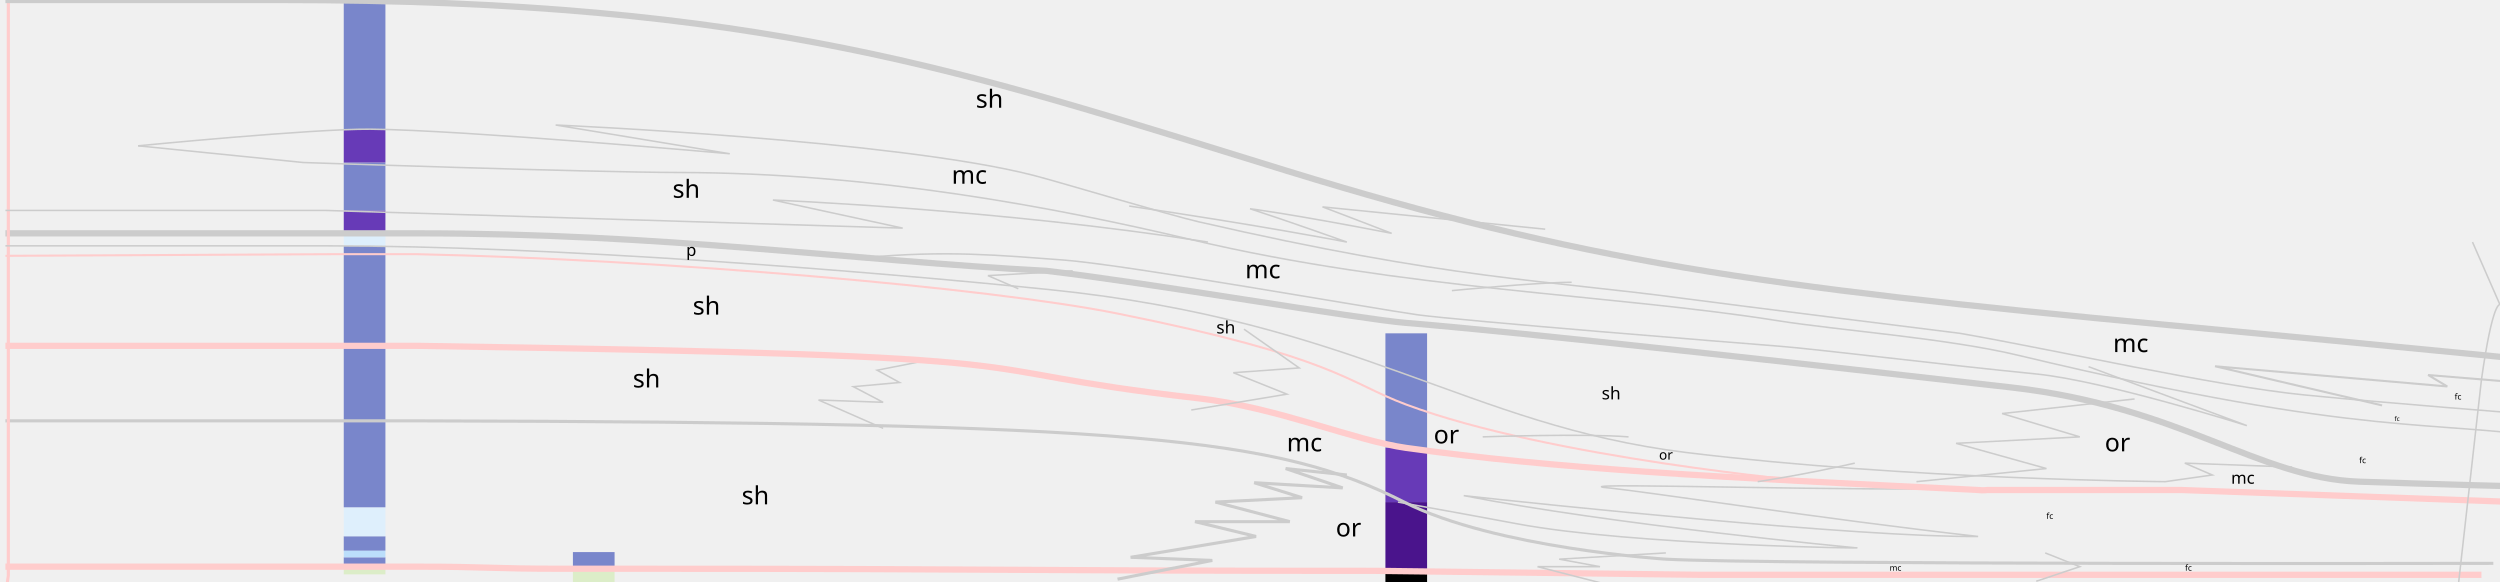
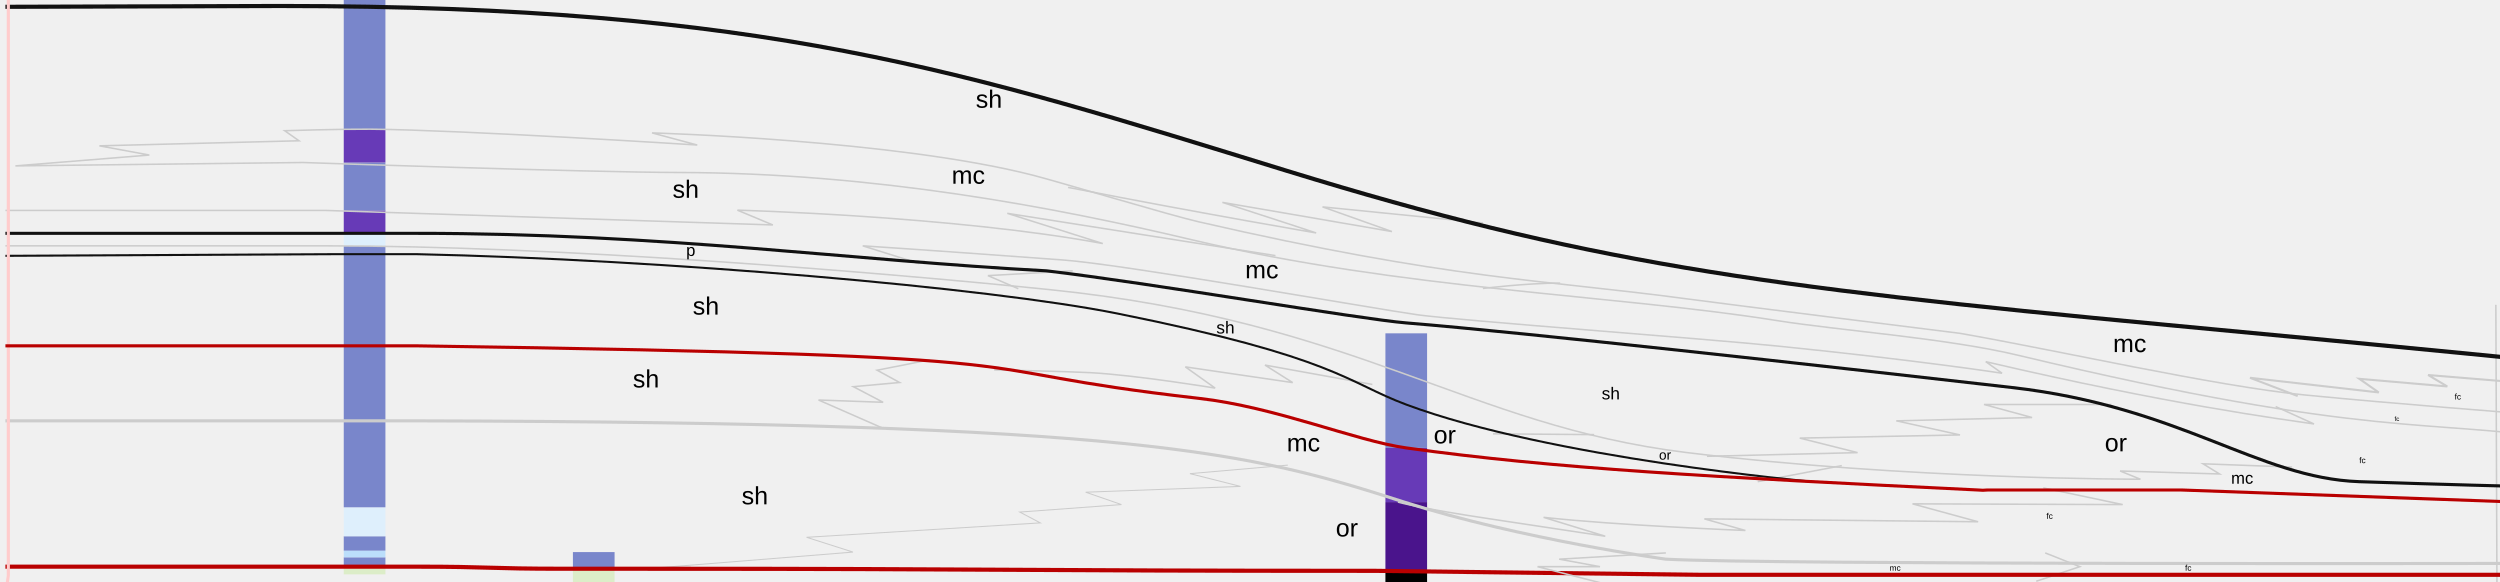
- <svg xmlns="http://www.w3.org/2000/svg" version="1.1" id="Layer_1" x="0px" y="0px" width="1200px" height="279px" viewBox="0 0 1200 279" enable-background="new 0 0 1200 279" xml:space="preserve">
-   <g id="Layer_1_1_">
+ <svg xmlns="http://www.w3.org/2000/svg" id="Layer_1" data-name="Layer 1" width="1200" height="279" viewBox="0 0 1200 279">
+   <g id="Layer_1-2" data-name="Layer 1">
    <g>
-       <g transform="translate(165, 5)">
-         <g>
-           <g>
-             <rect y="267" fill="#DCEDC8" width="20" height="3.7" />
-             <rect y="262.5" fill="#7986CB" width="20" height="4.5" />
-             <rect y="259.2" fill="#BBDEFB" width="20" height="3.3" />
-             <rect y="252.4" fill="#7986CB" width="20" height="6.9" />
-             <rect y="238.5" fill="#DEEFFC" width="20" height="13.9" />
-             <rect y="113" fill="#7986CB" width="20" height="125.5" />
-             <rect y="107" fill="#DEEFFC" width="20" height="6" />
-             <rect y="96" fill="#673AB7" width="20" height="11" />
-             <rect y="73" fill="#7986CB" width="20" height="23" />
-             <rect y="57" fill="#673AB7" width="20" height="16" />
-             <rect y="-21" fill="#7986CB" width="20" height="78" />
-           </g>
-         </g>
+       <g>
+         <rect x="165" y="272" width="20" height="3.7" fill="#dcedc8" />
+         <rect x="165" y="267.5" width="20" height="4.5" fill="#7986cb" />
+         <rect x="165" y="264.2" width="20" height="3.3" fill="#bbdefb" />
+         <rect x="165" y="257.4" width="20" height="6.9" fill="#7986cb" />
+         <rect x="165" y="243.5" width="20" height="13.9" fill="#deeffc" />
+         <rect x="165" y="118" width="20" height="125.5" fill="#7986cb" />
+         <rect x="165" y="112" width="20" height="6" fill="#deeffc" />
+         <rect x="165" y="101" width="20" height="11" fill="#673ab7" />
+         <rect x="165" y="78" width="20" height="23" fill="#7986cb" />
+         <rect x="165" y="62" width="20" height="16" fill="#673ab7" />
+         <rect x="165" y="-16" width="20" height="78" fill="#7986cb" />
      </g>
-       <g transform="translate(275, 270)">
-         <g>
-           <g>
-             <rect y="3" fill="#DCEDC8" width="20" height="10" />
-             <rect y="-5" fill="#7986CB" width="20" height="8" />
-           </g>
-         </g>
+       <g>
+         <rect x="275" y="273" width="20" height="10" fill="#dcedc8" />
+         <rect x="275" y="265" width="20" height="8" fill="#7986cb" />
      </g>
-       <g transform="translate(665, 165)">
-         <g>
-           <g>
-             <rect y="109" width="20" height="7.8" />
-             <rect y="76" fill="#4A148C" width="20" height="33" />
-             <rect y="50" fill="#673AB7" width="20" height="26" />
-             <rect y="-5" fill="#7986CB" width="20" height="55" />
-           </g>
-         </g>
+       <g>
+         <rect x="665" y="274" width="20" height="7.8" />
+         <rect x="665" y="241" width="20" height="33" fill="#4a148c" />
+         <rect x="665" y="215" width="20" height="26" fill="#673ab7" />
+         <rect x="665" y="160" width="20" height="55" fill="#7986cb" />
      </g>
    </g>
  </g>
  <g id="Lines">
+     <polyline points="819.347 219.019 891.637 217.263 863.881 210.288 940.8 208.767 910.206 202 975.395 200.417 952.313 194.157 1013.529 194.157" fill="none" stroke="#ccc" stroke-width="0.75" />
+     <path d="M477.211,177.539s34.891.725,46.032,1.33c22.632,1.229,60.03,7.42,60.03,7.42L568.963,176.1l51.534,7.55-13.306-8.413,51.552,9.295" fill="none" stroke="#ccc" stroke-width="0.75" />
+     <polyline points="310 273 409.413 265 387.163 257.908 499.343 250.988 489.505 245.792 538.279 242.198 521.121 236.257 595.417 233.475 571.178 227.346 618.15 223.256" fill="none" stroke="#ccc" stroke-width="0.5" />
+     <path d="M488.8,138.6l-14.6-6.3,40.7-2.3" fill="none" stroke="#ccc" stroke-width="0.75" />
+     <path d="M2.6,118H156.1c111,0,260.8,12.2,347.5,21,148.7,15.2,200.2,65.2,305.8,78.2,105.9,13,218,12.834,218,12.834l-9.747-3.96,47.73,1.433-7.93-4.884,42.75,1.577" fill="none" stroke="#ccc" stroke-width="0.75" />
+     <path d="M1198.006,146.3l.567,145.206" fill="none" stroke="#ccc" stroke-width="0.75" />
+     <path d="M716.631,208.236l48.542.383" fill="none" stroke="#ccc" stroke-width="0.75" />
    <g>
-       <path fill="none" stroke="#FFCCCC" d="M2.6,122.8L161,122h39c118.8,2.6,274.7,16.1,336.4,28.5c105,21.1,110.1,33.1,138.6,43.7    c69.2,25.8,194.8,37,194.8,37" />
-       <path fill="none" stroke="#CCCCCC" stroke-width="3" d="M2.6,112H161h39c119.1,0,208,13,302.3,18c49.5,5.8,150.5,23.2,172.7,25    c56.6,4.6,197.3,20.3,290.7,31c81.4,9.3,118.2,43.5,166.7,45.2c73.2,2.5,149.1,4,149.1,4" />
-       <path fill="none" stroke="#FFCCCC" stroke-width="3" d="M2.6,272H161h39c35,0,35,1,70,1h40l0,0c175,0,175,1,350,1l155.6,1.9h375.5    " />
-       <path fill="none" stroke="#CCCCCC" stroke-width="1.5" d="M2.6,202H161h39c346.4,0.8,412.8,8,474,39    c43.8,22.2,125.6,27.4,125.6,27.4c50.1,2.7,397.2,2,397.2,2" />
-       <path fill="none" stroke="#CCCCCC" stroke-width="0.75" d="M949.5,234.2c-51.9,2-191.1-2.7-180.2-0.3    c21.9,2.1,105.2,15.2,180.2,23.6c-56.3,0.6-211.7-15.7-246.9-19.6c71.3,14,187.7,25,187.7,25c13.3,0.6-107.3-1.1-162.2-11.5    C694.9,245.2,671,241,671,241" />
-       <polyline fill="none" stroke="#CCCCCC" stroke-width="0.75" points="423.9,205.6 392.9,192 423.9,193.1 409.6,185.6 431.8,183.6     421,177.7 446.3,172.7   " />
-       <polyline fill="none" stroke="#CCCCCC" stroke-width="0.75" points="782.8,283.5 738,272 768,272 748.4,268.4 799.6,265.4   " />
-       <path fill="none" stroke="#FFCCCC" stroke-width="1.5" d="M604.8,347.9" />
-       <path fill="none" stroke="#FFCCCC" stroke-width="1.5" d="M47.7,343.6c0,0-45.2-34.9-43.7-37.2s-6.2,10.9,0-30.1v-288" />
+       <path d="M843.7,231.2l40.362-7.709" fill="none" stroke="#ccc" stroke-width="0.75" />
+       <path d="M940.8,160c44.9,7.8,122.7,25.4,165.6,29.6s101.7,8.7,101.7,8.7" fill="none" stroke="#ccc" stroke-width="0.75" />
+       <path d="M2.6,101H156.1l214.848,6.974-17-7.1s103.644,2.784,175.418,16.033L483.5,102.392s105.066,16.551,128.725,20.3" fill="none" stroke="#ccc" stroke-width="0.75" />
+       <path d="M512.657,89.946c69.892,13.6,119.1,21.86,119.1,21.86s-27.311-8.969-45.011-14.669l81.393,14.013L634.8,99.3l76.992,7.706" fill="none" stroke="#ccc" stroke-width="0.75" />
+       <path d="M1233.6,211.4c-67.1-10.8-94.1,0-264.6-40.8-34.5-8.3-86.6-12-115.9-16.7-78.5-12.5-179.7-14.8-281.4-38.9C505.9,99.4,419.4,83,326.2,82.8,281.1,82.7,145.5,78,145.5,78L7.394,79.628l64.283-5.2L47.7,70l95.823-2.426-6.872-4.835S163.8,61.9,177.8,62c44.7.4,156.879,7.612,156.879,7.612l-21.7-5.819S429.7,67.1,496.2,84.2c12.1,3.1,65.6,19.2,79.3,22.3,121,27.8,166,27.8,233,36.8,23.2,3.1,132.3,16.7,132.3,16.7" fill="none" stroke="#ccc" stroke-width="0.75" />
+       <path d="M441.3,126.537,414.107,118c28.682,1.873,66.393,4.6,96.193,6.8s148.8,23.3,170.1,26.3c21.4,2.9,136.291,11.311,172.742,15,67.837,6.865,107.833,13.051,107.833,13.051l-7.811-5.55c87.872,20.557,142.4,27.683,157.56,29.9l-18.4-8.345" fill="none" stroke="#ccc" stroke-width="0.75" />
+       <polyline points="1102.88 190.103 1079.996 181.338 1141.804 188.377 1132.45 181.824 1174.7 185.5 1165.5 180 1203.1 183.1" fill="none" stroke="#ccc" />
+       <path d="M2.6,3.27l131.967-.393C368.167,2.877,462.7,34.3,617.7,82c142,43.7,226,55.5,422.8,74,118.6,11.1,193.2,18.6,193.2,18.6" fill="none" stroke="#111" stroke-width="2" />
    </g>
-     <polyline fill="none" stroke="#CCCCCC" stroke-width="1.5" points="536.4,278 581.9,269 542.7,267.5 602.9,257.5 573.6,250.4    619.1,250.4 583.4,241 625,238.9 602,231.7 644.5,234.2 617.1,224.9 646.5,228  " />
-     <path fill="none" stroke="#FFCCCC" stroke-width="3" d="M1208.1,241l-161-5.8H954c0,0-2.2,0.3-4.5,0C821.8,229,745.7,224.9,675,215   c-24.4-3.4-62.5-19.6-99.6-23.8C444.7,176.3,536.4,171,200,166h-39H2.6" />
-     <path fill="none" stroke="#CCCCCC" stroke-width="3" d="M869.8,327.9" />
-     <polyline fill="none" stroke="#CCCCCC" stroke-width="0.75" points="571.8,196.8 617.7,189.2 592,178.9 623.6,176.6 597.1,158  " />
-     <polyline fill="none" stroke="#CCCCCC" stroke-width="0.75" points="919.9,231.2 982.3,224.9 938.9,212.8 998.3,209.7 961,198.5    1024.6,191.5  " />
-     <path fill="none" stroke="#CCCCCC" stroke-width="0.75" d="M488.8,138.6l-14.6-6.3l40.7-2.3" />
-     <path fill="none" stroke="#CCCCCC" stroke-width="0.75" d="M2.6,118h153.5c111,0,260.8,12.2,347.5,21   c148.7,15.2,200.2,65.2,305.8,78.2c105.9,13,229.9,14,229.9,14l22.6-3.2l-13.2-5.7l51.5,1.9" />
-     <path fill="none" stroke="#CCCCCC" stroke-width="0.75" d="M1186.8,116.2l13.2,30.1c0,0-3.4-2.8-8.9,35.9l-12.9,114.7" />
-     <path fill="#FFFFFF" stroke="#000000" stroke-miterlimit="10" d="M343,205.6" />
-     <path fill="#FFFFFF" stroke="#000000" stroke-miterlimit="10" d="M361.8,78" />
-     <path fill="none" stroke="#FFCCCC" stroke-width="1.5" d="M777.9,267.3" />
-     <path fill="none" stroke="#CCCCCC" stroke-width="0.75" d="M711.7,209.7c0,0,49.1-1.7,70,0" />
+     <polyline points="977.4 279 998.3 272 981.7 265.4" fill="none" stroke="#ccc" stroke-width="0.75" />
+     <path d="M711.792,138.464s20.51-2.582,37.11-2.582" fill="none" stroke="#ccc" stroke-width="0.75" />
    <g>
-       <path fill="none" stroke="#CCCCCC" stroke-width="0.75" d="M843.7,231.2c0,0,21.8-3.2,46.6-8.9" />
-       <path fill="none" stroke="#CCCCCC" stroke-width="0.75" d="M940.8,160c44.9,7.8,122.7,25.4,165.6,29.6    c42.9,4.2,101.7,8.7,101.7,8.7" />
-       <path fill="none" stroke="#CCCCCC" stroke-width="0.75" d="M1233.6,211.4c-67.1-10.8-94.1,0-264.6-40.8    c-34.5-8.3-86.6-12-115.9-16.7c-78.5-12.5-179.7-14.8-281.4-38.9c-65.8-15.6-152.3-32-245.5-32.2C281.1,82.7,145.5,78,145.5,78    l-79.2-8" />
-       <path fill="none" stroke="#CCCCCC" stroke-width="0.75" d="M2.6,101h153.5l277.2,8.5L371,96c0,0,109.6,4.5,208.8,20.2" />
-       <path fill="none" stroke="#CCCCCC" stroke-width="3" d="M2.6,0l131.3,0c233.6,0,328.8,34.3,483.8,82c142,43.7,226,55.5,422.8,74    c118.6,11.1,193.2,18.6,193.2,18.6" />
-       <path fill="none" stroke="#CCCCCC" stroke-width="0.75" d="M542,98.9c62,9.1,104.5,17.3,104.5,17.3s-28.8-10.3-46.5-16    c0,0,17.7,2.1,68,11.8c-15.2-5.9-33.2-12.7-33.2-12.7L741.7,110" />
-       <path fill="none" stroke="#CCCCCC" stroke-width="0.75" d="M66.3,70c0,0,83.5-8.2,111.5-8c44.7,0.4,172.5,11.8,172.5,11.8    L266.7,60c0,0,163,7.1,229.5,24.2c12.1,3.1,65.6,19.2,79.3,22.3c121,27.8,166,27.8,233,36.8c23.2,3.1,132.3,16.7,132.3,16.7" />
-       <path fill="none" stroke="#CCCCCC" stroke-width="0.75" d="M414.9,123.7c39.3-3.7,65.6-1.1,95.4,1.1s148.8,23.3,170.1,26.3    c21.4,2.9,153.5,13.5,172.7,15c19.5,1.5,79.6,9,124.2,13.4c32.6,3.2,101.2,24.8,101.2,24.8l-76-28.3" />
-       <polyline fill="none" stroke="#CCCCCC" points="1143.4,194.6 1063.2,175.8 1174.7,185.5 1165.5,180 1203.1,183.1   " />
+       <path d="M2.6,122.8,161,122h39c118.8,2.6,274.7,16.1,336.4,28.5,105,21.1,110.1,33.1,138.6,43.7,69.2,25.8,194.8,37,194.8,37" fill="none" stroke="#111" />
+       <path d="M2.6,112H200c119.1,0,208,13,302.3,18,49.5,5.8,150.5,23.2,172.7,25,56.6,4.6,197.3,20.3,290.7,31,81.4,9.3,118.2,43.5,166.7,45.2,73.2,2.5,149.1,4,149.1,4" fill="none" stroke="#111" stroke-width="1.5" />
+       <path d="M2.6,272H200c35,0,35,1,70,1h40c175,0,175,1,350,1l155.6,1.9h392.5" fill="none" stroke="#b90000" stroke-width="2" />
+       <path d="M2.6,202H200c346.4.8,400.105,15.149,474,39,56.347,17.884,125.6,27.4,125.6,27.4,50.1,2.7,405.932,2.044,405.932,2.044" fill="none" stroke="#ccc" stroke-width="1.5" />
+       <path d="M980.77,234.183,1018.9,242.2,918,241.845l31.5,8.6-131.408-1.389,19.7,5.572s-61.694-2.41-96.894-6.31l29.632,9.077s-41.957-6.36-55.278-8.339C681.848,244.1,671,241,671,241" fill="none" stroke="#ccc" stroke-width="0.75" />
+       <polyline points="423.9 205.6 392.9 192 423.9 193.1 409.6 185.6 431.8 183.6 421 177.7 446.3 172.7" fill="none" stroke="#ccc" stroke-width="0.75" />
+       <polyline points="782.8 283.5 738 272 768 272 748.4 268.4 799.6 265.4" fill="none" stroke="#ccc" stroke-width="0.75" />
+       <path d="M47.7,343.6S2.5,308.7,4,306.4s-6.2,10.9,0-30.1v-288" fill="none" stroke="#fcc" stroke-width="1.5" />
    </g>
-     <polyline fill="none" stroke="#CCCCCC" stroke-width="0.75" points="977.4,279 998.3,272 981.7,265.4  " />
-     <path fill="none" stroke="#CCCCCC" stroke-width="0.75" d="M696.9,139.5c0,0,40.9-4,57.5-4" />
+     <path d="M1208.1,241l-161-5.8H954a19.269,19.269,0,0,1-4.5,0C821.8,229,745.7,224.9,675,215c-24.4-3.4-62.5-19.6-99.6-23.8C444.7,176.3,536.4,171,200,166H2.6" fill="none" stroke="#b90000" stroke-width="1.5" />
  </g>
  <g id="Facies">
-     <text transform="matrix(1 0 0 1 1132.415 222.3122)" font-family="'ArialMT'" font-size="4px">fc</text>
-     <text transform="matrix(1 0 0 1 356.0112 242.0664)" font-family="'ArialMT'" font-size="12px">sh</text>
-     <text transform="matrix(1 0 0 1 303.7705 185.9922)" font-family="'ArialMT'" font-size="12px">sh</text>
-     <text transform="matrix(1 0 0 1 332.5269 151.0049)" font-family="'ArialMT'" font-size="12px">sh</text>
-     <text transform="matrix(1 0 0 1 583.8345 160.0771)" font-family="'ArialMT'" font-size="8.316px">sh</text>
-     <text transform="matrix(1 0 0 1 688.1689 212.831)" font-family="'ArialMT'" font-size="12px">or</text>
-     <text transform="matrix(1 0 0 1 641.1769 257.4997)" font-family="'ArialMT'" font-size="12px">or</text>
-     <text transform="matrix(1 0 0 1 1010.292 216.6485)" font-family="'ArialMT'" font-size="12px">or</text>
-     <text transform="matrix(1 0 0 1 617.6584 216.6483)" font-family="'ArialMT'" font-size="12px">mc</text>
-     <text transform="matrix(1 0 0 1 329.3364 122.8372)" font-family="'ArialMT'" font-size="8px">p</text>
-     <text transform="matrix(1 0 0 1 468.3758 51.7184)" font-family="'ArialMT'" font-size="12px">sh</text>
-     <text transform="matrix(1 0 0 1 322.8349 94.9446)" font-family="'ArialMT'" font-size="12px">sh</text>
-     <text transform="matrix(1 0 0 1 1014.266 169.0002)" font-family="'ArialMT'" font-size="12px">mc</text>
-     <text transform="matrix(1 0 0 1 796.3143 220.6209)" font-family="'ArialMT'" font-size="6.551px">or</text>
-     <text transform="matrix(1 0 0 1 768.8004 191.7003)" font-family="'ArialMT'" font-size="8.316px">sh</text>
-     <text transform="matrix(1 0 0 1 1070.907 232.1996)" font-family="'ArialMT'" font-size="8px">mc</text>
-     <text transform="matrix(1 0 0 1 907.0063 273.9499)" font-family="'ArialMT'" font-size="4px">mc</text>
-     <text transform="matrix(1 0 0 1 1048.806 273.9423)" font-family="'ArialMT'" font-size="4px">fc</text>
-     <text transform="matrix(1 0 0 1 1149.346 202.0685)" font-family="'ArialMT'" font-size="3px">fc</text>
-     <text transform="matrix(1 0 0 1 597.6777 133.57)" font-family="'ArialMT'" font-size="12px">mc</text>
-     <text transform="matrix(1 0 0 1 456.8001 88.1974)" font-family="'ArialMT'" font-size="12px">mc</text>
-     <text transform="matrix(1 0 0 1 982.2613 249.0608)" font-family="'ArialMT'" font-size="4px">fc</text>
-     <text transform="matrix(1 0 0 1 1178.2 191.7613)" font-family="'ArialMT'" font-size="4px">fc</text>
+     <text transform="translate(1132.415 222.312)" font-size="4" font-family="ArialMT, Arial" style="isolation: isolate">fc</text>
+     <text transform="translate(356.011 242.066)" font-size="12" font-family="ArialMT, Arial" style="isolation: isolate">sh</text>
+     <text transform="translate(303.771 185.992)" font-size="12" font-family="ArialMT, Arial" style="isolation: isolate">sh</text>
+     <text transform="translate(332.527 151.005)" font-size="12" font-family="ArialMT, Arial" style="isolation: isolate">sh</text>
+     <text transform="translate(583.834 160.077)" font-size="8.316" font-family="ArialMT, Arial" style="isolation: isolate">sh</text>
+     <text transform="translate(688.169 212.831)" font-size="12" font-family="ArialMT, Arial" style="isolation: isolate">or</text>
+     <text transform="translate(641.177 257.5)" font-size="12" font-family="ArialMT, Arial" style="isolation: isolate">or</text>
+     <text transform="translate(1010.292 216.648)" font-size="12" font-family="ArialMT, Arial" style="isolation: isolate">or</text>
+     <text transform="translate(617.658 216.648)" font-size="12" font-family="ArialMT, Arial" style="isolation: isolate">mc</text>
+     <text transform="translate(329.336 122.837)" font-size="8" font-family="ArialMT, Arial" style="isolation: isolate">p</text>
+     <text transform="translate(468.376 51.718)" font-size="12" font-family="ArialMT, Arial" style="isolation: isolate">sh</text>
+     <text transform="translate(322.835 94.945)" font-size="12" font-family="ArialMT, Arial" style="isolation: isolate">sh</text>
+     <text transform="translate(1014.266 169)" font-size="12" font-family="ArialMT, Arial" style="isolation: isolate">mc</text>
+     <text transform="translate(796.314 220.621)" font-size="6.551" font-family="ArialMT, Arial" style="isolation: isolate">or</text>
+     <text transform="translate(768.8 191.7)" font-size="8.316" font-family="ArialMT, Arial" style="isolation: isolate">sh</text>
+     <text transform="translate(1070.907 232.2)" font-size="8" font-family="ArialMT, Arial" style="isolation: isolate">mc</text>
+     <text transform="translate(907.006 273.95)" font-size="4" font-family="ArialMT, Arial" style="isolation: isolate">mc</text>
+     <text transform="translate(1048.806 273.942)" font-size="4" font-family="ArialMT, Arial" style="isolation: isolate">fc</text>
+     <text transform="translate(1149.346 202.068)" font-size="3" font-family="ArialMT, Arial" style="isolation: isolate">fc</text>
+     <text transform="translate(597.678 133.57)" font-size="12" font-family="ArialMT, Arial" style="isolation: isolate">mc</text>
+     <text transform="translate(456.8 88.197)" font-size="12" font-family="ArialMT, Arial" style="isolation: isolate">mc</text>
+     <text transform="translate(982.261 249.061)" font-size="4" font-family="ArialMT, Arial" style="isolation: isolate">fc</text>
+     <text transform="translate(1178.2 191.761)" font-size="4" font-family="ArialMT, Arial" style="isolation: isolate">fc</text>
  </g>
</svg>
